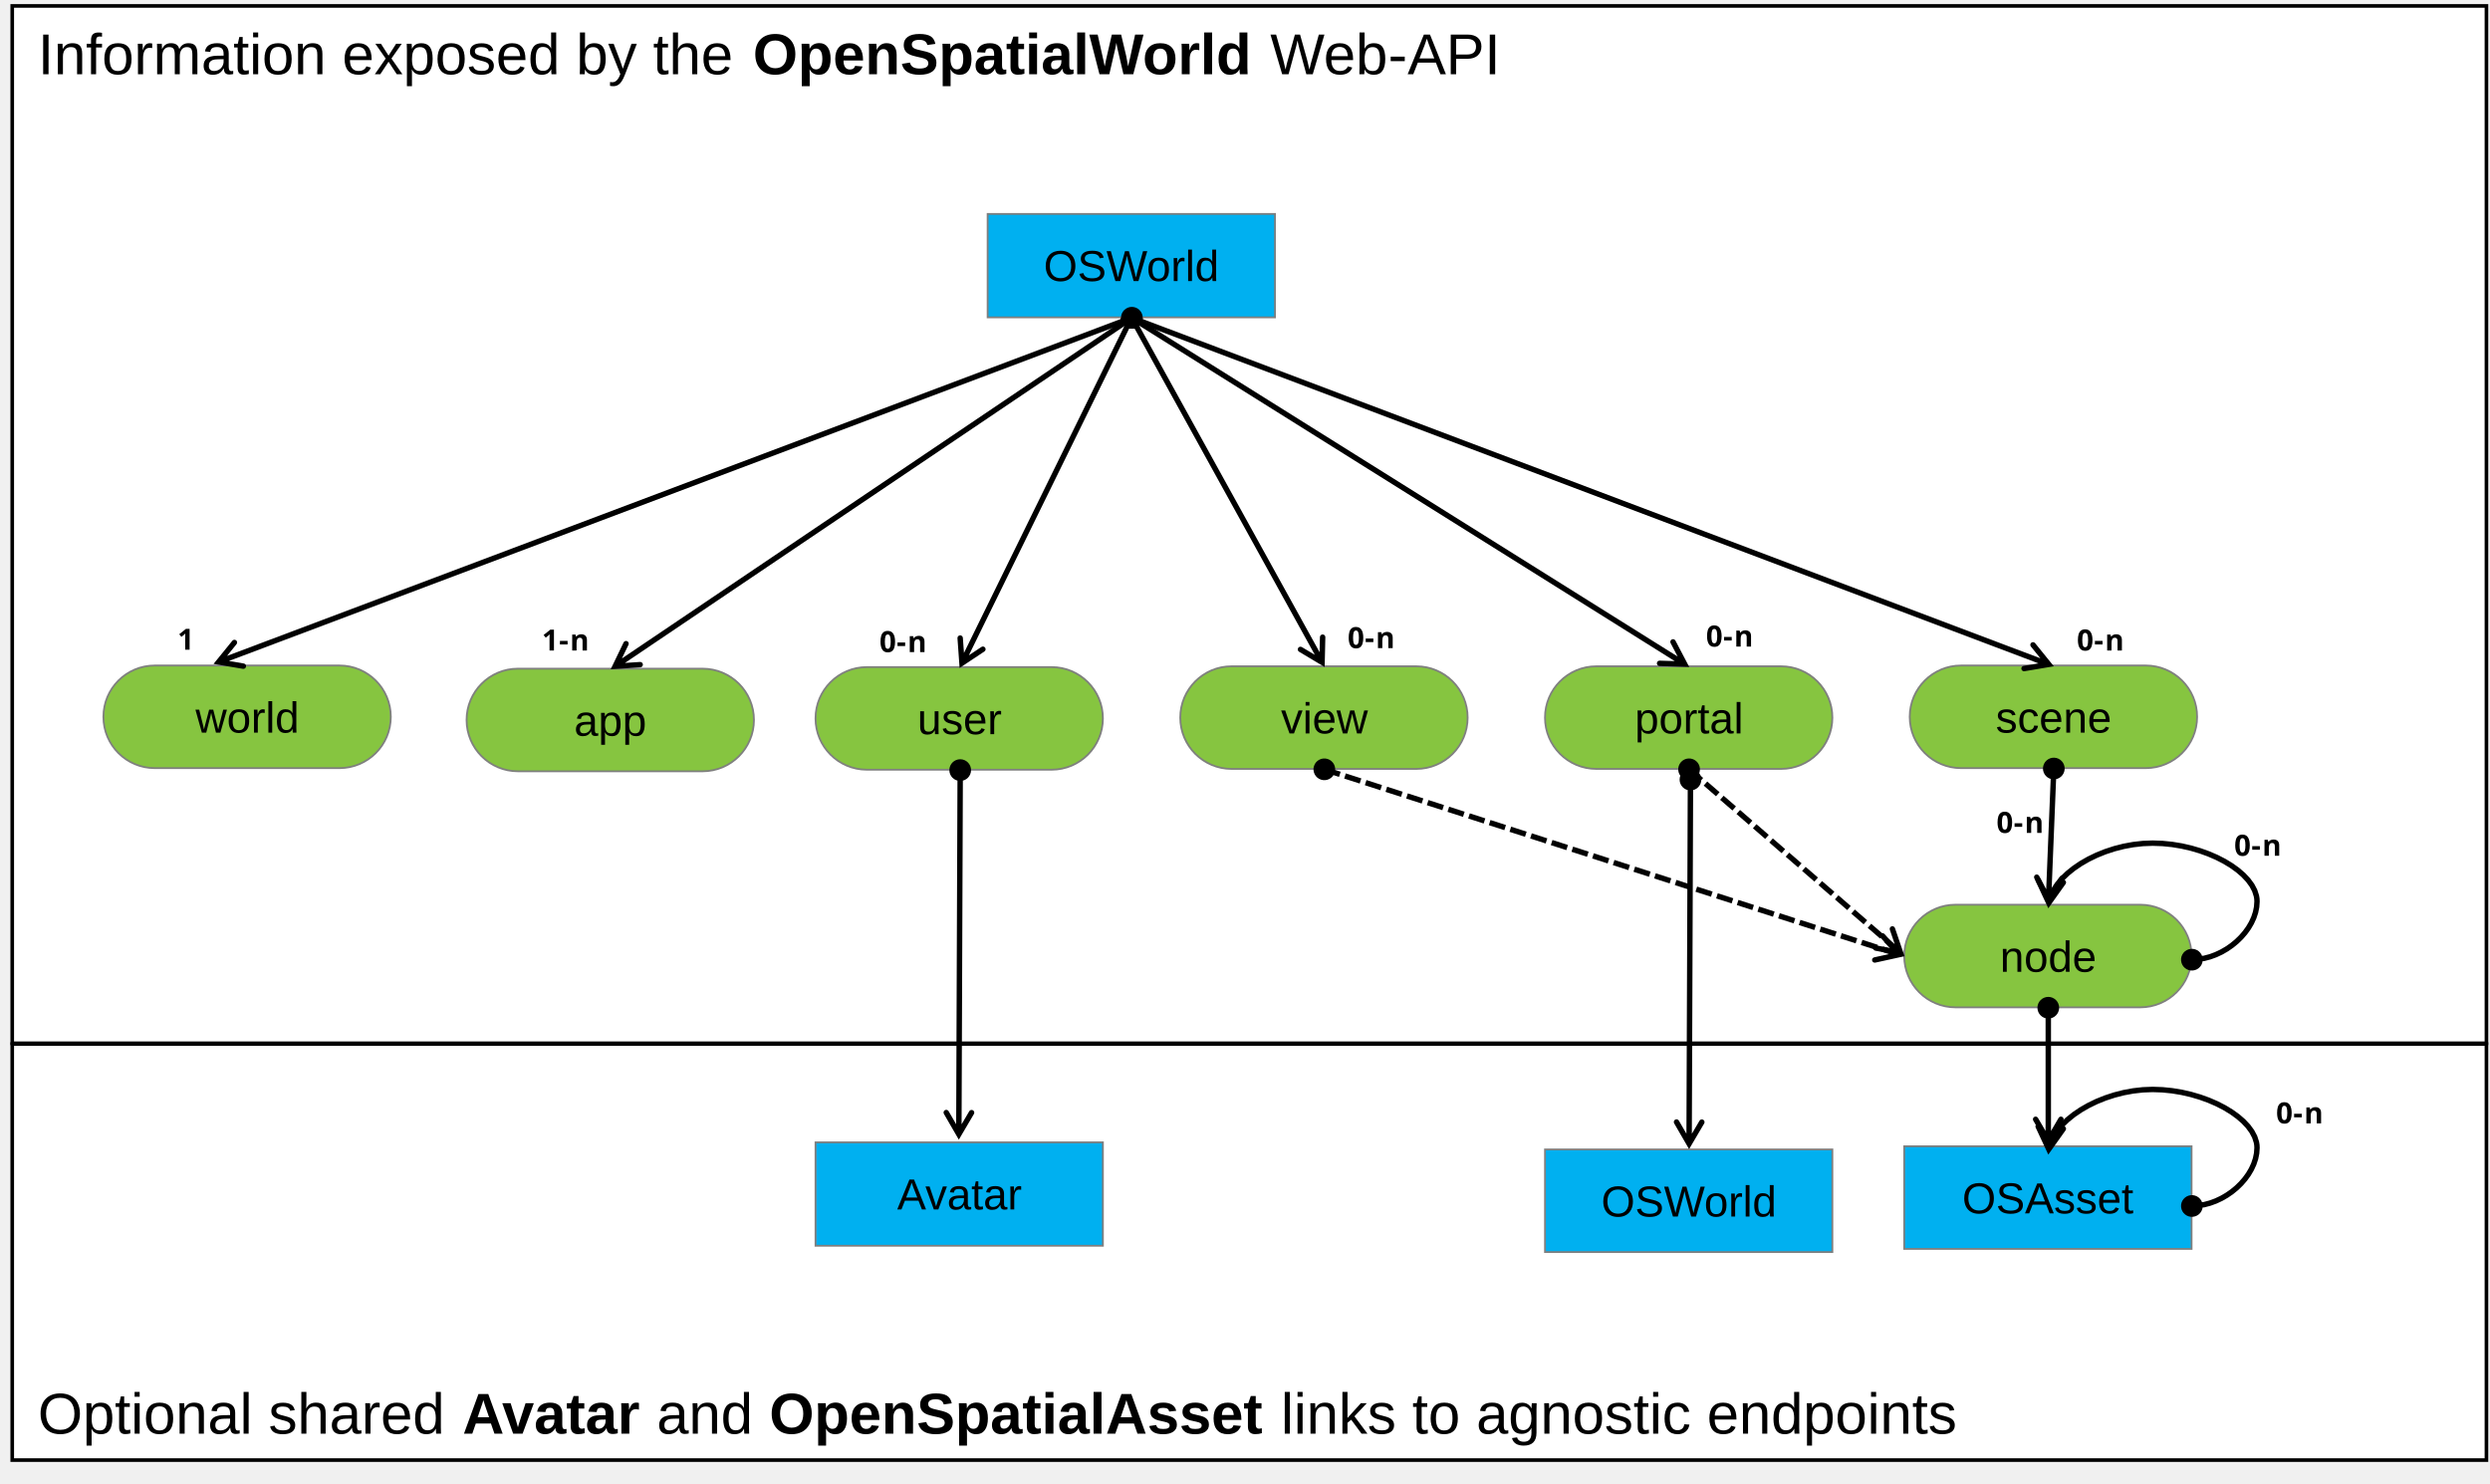
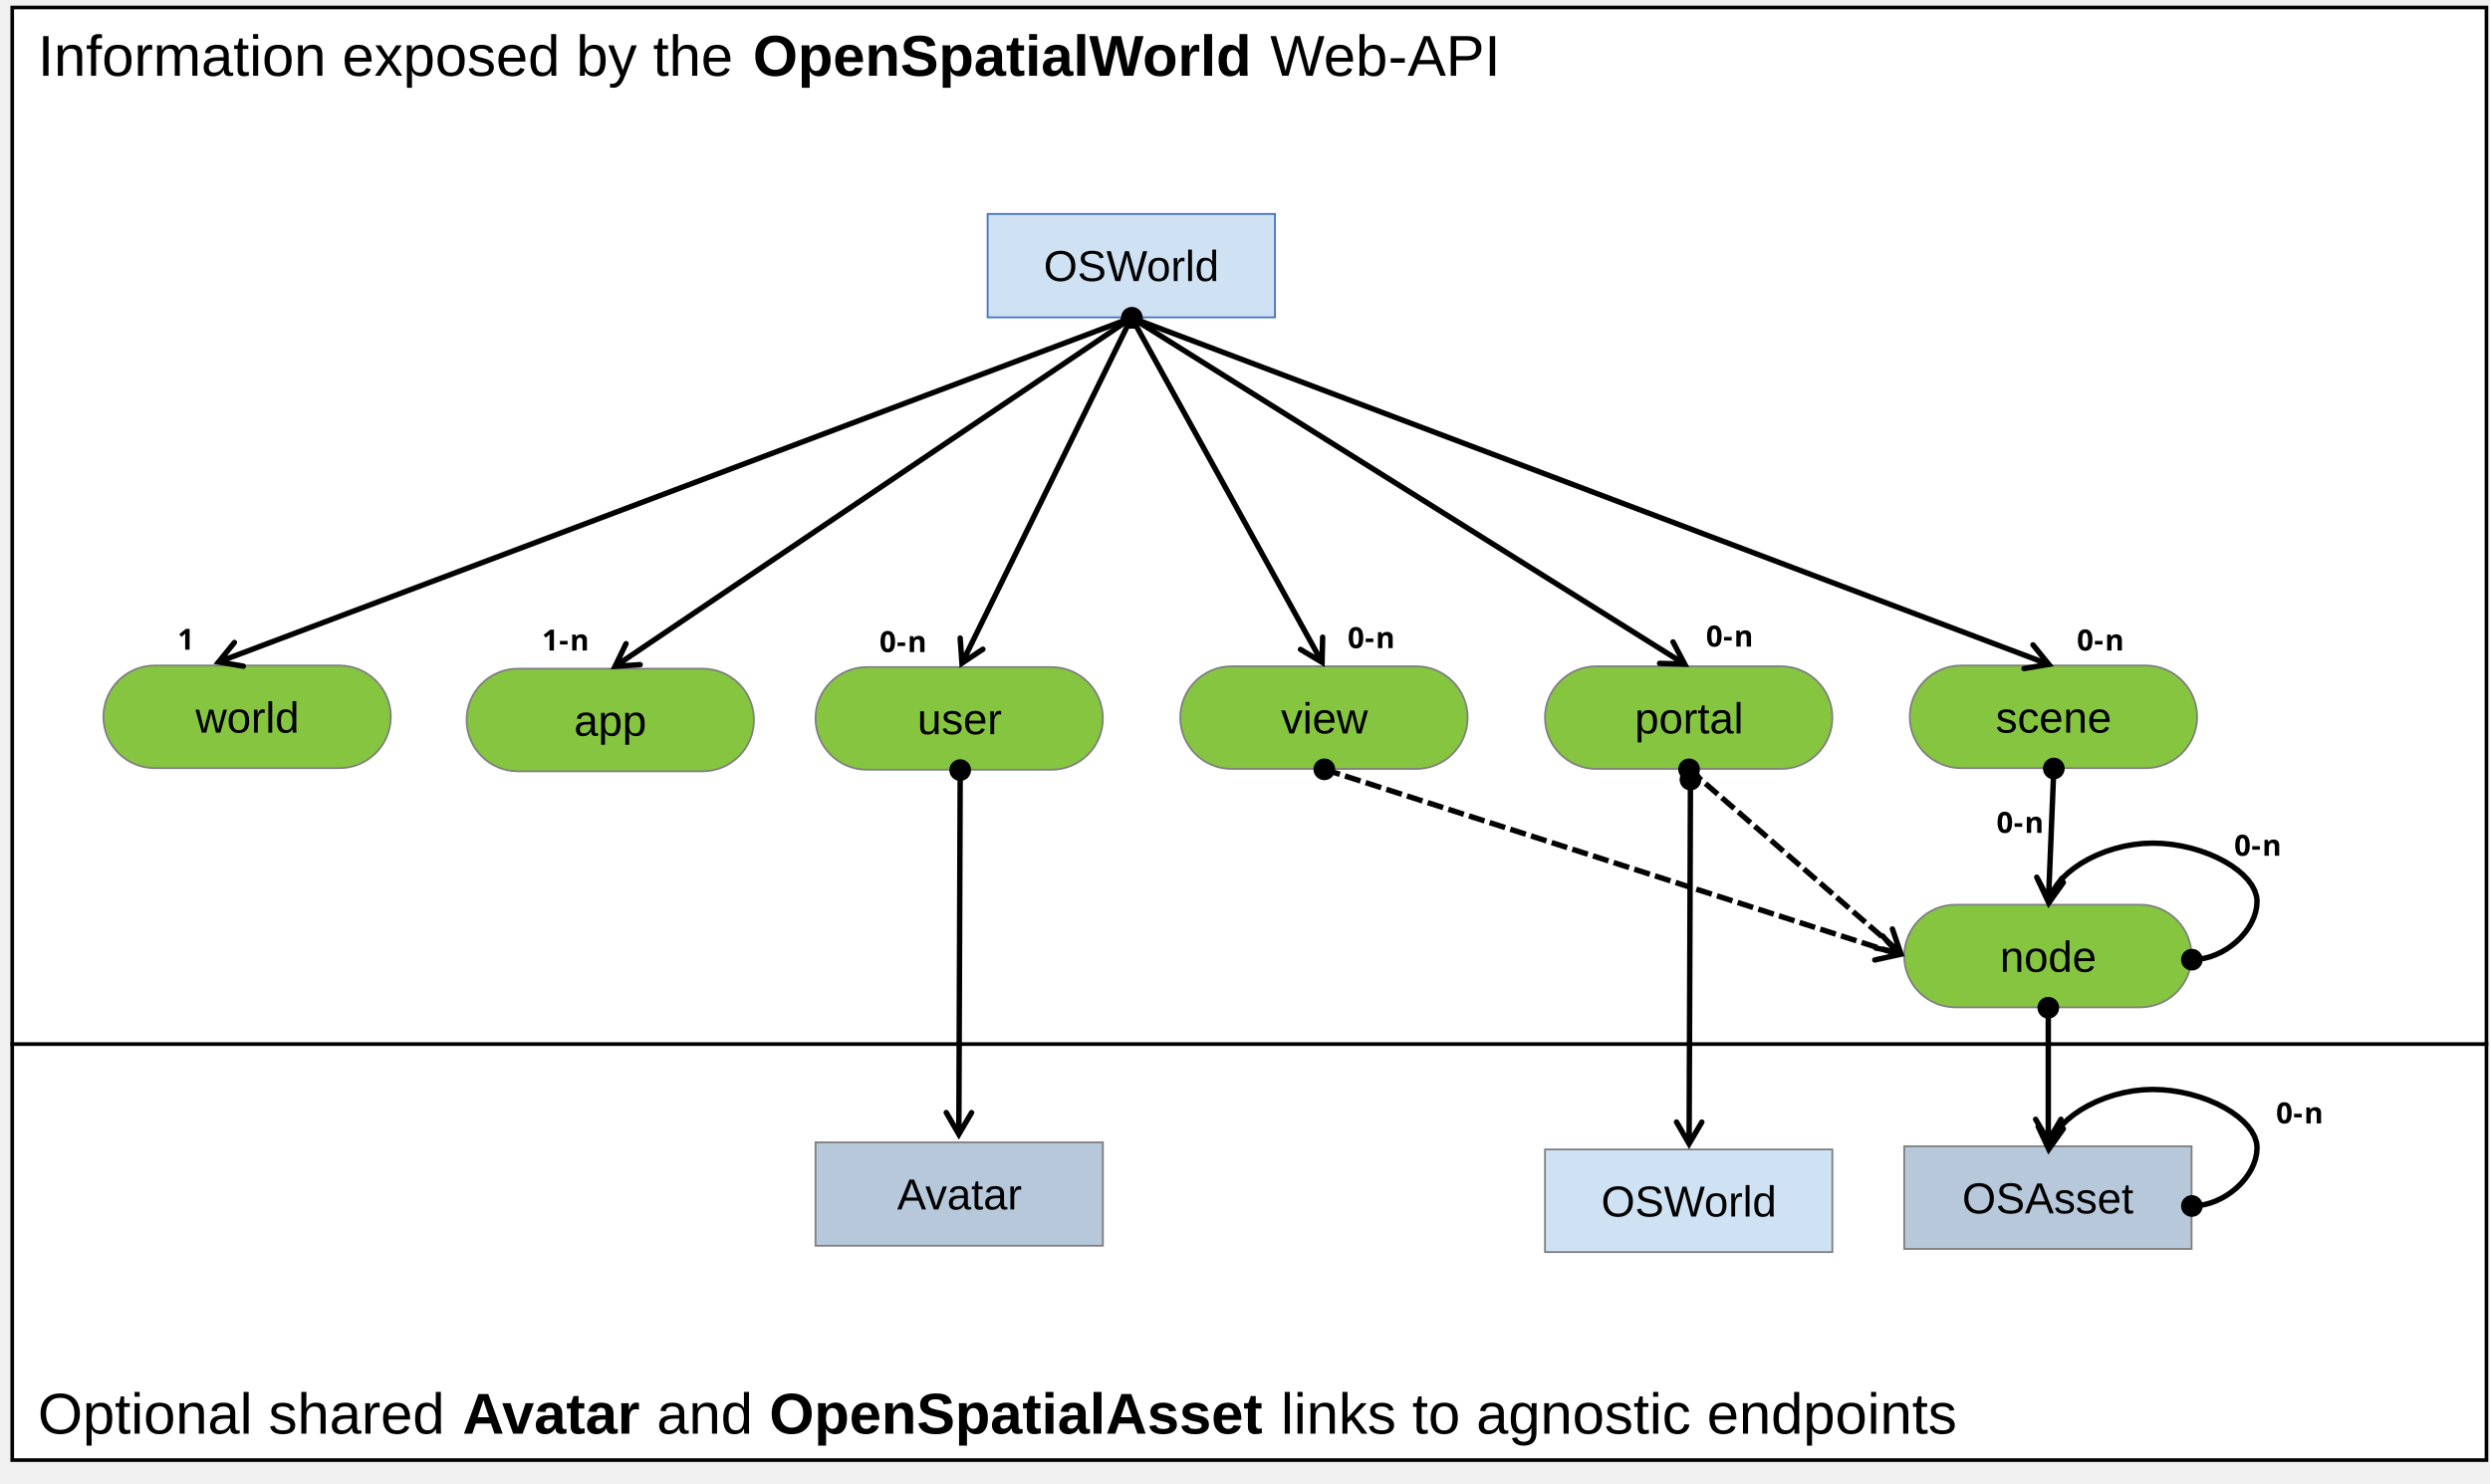
<svg xmlns="http://www.w3.org/2000/svg" width="3154" height="1879" xml:space="preserve" overflow="hidden">
  <g transform="translate(-485 -334)">
    <g>
      <rect x="500.5" y="1656.5" width="3134" height="527" stroke="#000000" stroke-width="4.583" stroke-linecap="butt" stroke-linejoin="miter" stroke-miterlimit="8" stroke-opacity="1" fill="#FFFFFF" fill-opacity="1" />
      <text fill="#000000" fill-opacity="1" font-family="Arial,Arial_MSFontService,sans-serif" font-style="normal" font-variant="normal" font-weight="400" font-stretch="normal" font-size="73" text-anchor="start" direction="ltr" writing-mode="lr-tb" unicode-bidi="normal" text-decoration="none" transform="matrix(1 0 0 1 532.941 2150)">Optional shared </text>
      <text fill="#000000" fill-opacity="1" font-family="Arial,Arial_MSFontService,sans-serif" font-style="normal" font-variant="normal" font-weight="700" font-stretch="normal" font-size="73" text-anchor="start" direction="ltr" writing-mode="lr-tb" unicode-bidi="normal" text-decoration="none" transform="matrix(1 0 0 1 1070.91 2150)">Avatar</text>
      <text fill="#000000" fill-opacity="1" font-family="Arial,Arial_MSFontService,sans-serif" font-style="normal" font-variant="normal" font-weight="400" font-stretch="normal" font-size="73" text-anchor="start" direction="ltr" writing-mode="lr-tb" unicode-bidi="normal" text-decoration="none" transform="matrix(1 0 0 1 1316.83 2150)">and </text>
      <text fill="#000000" fill-opacity="1" font-family="Arial,Arial_MSFontService,sans-serif" font-style="normal" font-variant="normal" font-weight="700" font-stretch="normal" font-size="73" text-anchor="start" direction="ltr" writing-mode="lr-tb" unicode-bidi="normal" text-decoration="none" transform="matrix(1 0 0 1 1459.48 2150)">OpenSpatialAsset</text>
      <text fill="#000000" fill-opacity="1" font-family="Arial,Arial_MSFontService,sans-serif" font-style="normal" font-variant="normal" font-weight="400" font-stretch="normal" font-size="73" text-anchor="start" direction="ltr" writing-mode="lr-tb" unicode-bidi="normal" text-decoration="none" transform="matrix(1 0 0 1 2107.45 2150)">links to agnostic endpoints </text>
-       <rect x="500.5" y="341.5" width="3134" height="1314" stroke="#000000" stroke-width="4.583" stroke-linecap="butt" stroke-linejoin="miter" stroke-miterlimit="8" stroke-opacity="1" fill="#FFFFFF" fill-opacity="1" />
-       <text fill="#000000" fill-opacity="1" font-family="Arial,Arial_MSFontService,sans-serif" font-style="normal" font-variant="normal" font-weight="400" font-stretch="normal" font-size="73" text-anchor="start" direction="ltr" writing-mode="lr-tb" unicode-bidi="normal" text-decoration="none" transform="matrix(1 0 0 1 532.941 428)">Information exposed by the </text>
-       <text fill="#000000" fill-opacity="1" font-family="Arial,Arial_MSFontService,sans-serif" font-style="normal" font-variant="normal" font-weight="700" font-stretch="normal" font-size="73" text-anchor="start" direction="ltr" writing-mode="lr-tb" unicode-bidi="normal" text-decoration="none" transform="matrix(1 0 0 1 1438.72 428)">OpenSpatialWorld</text>
-       <text fill="#000000" fill-opacity="1" font-family="Arial,Arial_MSFontService,sans-serif" font-style="normal" font-variant="normal" font-weight="400" font-stretch="normal" font-size="73" text-anchor="start" direction="ltr" writing-mode="lr-tb" unicode-bidi="normal" text-decoration="none" transform="matrix(1 0 0 1 2093.96 428)">Web</text>
-       <text fill="#000000" fill-opacity="1" font-family="Arial,Arial_MSFontService,sans-serif" font-style="normal" font-variant="normal" font-weight="400" font-stretch="normal" font-size="73" text-anchor="start" direction="ltr" writing-mode="lr-tb" unicode-bidi="normal" text-decoration="none" transform="matrix(1 0 0 1 2243.3 428)">-</text>
-       <text fill="#000000" fill-opacity="1" font-family="Arial,Arial_MSFontService,sans-serif" font-style="normal" font-variant="normal" font-weight="400" font-stretch="normal" font-size="73" text-anchor="start" direction="ltr" writing-mode="lr-tb" unicode-bidi="normal" text-decoration="none" transform="matrix(1 0 0 1 2267.94 428)">API</text>
+       <rect x="500.5" y="343.5" width="3134" height="1313" stroke="#000000" stroke-width="4.583" stroke-linecap="butt" stroke-linejoin="miter" stroke-miterlimit="8" stroke-opacity="1" fill="#FFFFFF" fill-opacity="1" />
+       <text fill="#000000" fill-opacity="1" font-family="Arial,Arial_MSFontService,sans-serif" font-style="normal" font-variant="normal" font-weight="400" font-stretch="normal" font-size="73" text-anchor="start" direction="ltr" writing-mode="lr-tb" unicode-bidi="normal" text-decoration="none" transform="matrix(1 0 0 1 532.941 430)">Information exposed by the </text>
+       <text fill="#000000" fill-opacity="1" font-family="Arial,Arial_MSFontService,sans-serif" font-style="normal" font-variant="normal" font-weight="700" font-stretch="normal" font-size="73" text-anchor="start" direction="ltr" writing-mode="lr-tb" unicode-bidi="normal" text-decoration="none" transform="matrix(1 0 0 1 1438.72 430)">OpenSpatialWorld</text>
+       <text fill="#000000" fill-opacity="1" font-family="Arial,Arial_MSFontService,sans-serif" font-style="normal" font-variant="normal" font-weight="400" font-stretch="normal" font-size="73" text-anchor="start" direction="ltr" writing-mode="lr-tb" unicode-bidi="normal" text-decoration="none" transform="matrix(1 0 0 1 2093.96 430)">Web</text>
+       <text fill="#000000" fill-opacity="1" font-family="Arial,Arial_MSFontService,sans-serif" font-style="normal" font-variant="normal" font-weight="400" font-stretch="normal" font-size="73" text-anchor="start" direction="ltr" writing-mode="lr-tb" unicode-bidi="normal" text-decoration="none" transform="matrix(1 0 0 1 2243.3 430)">-</text>
+       <text fill="#000000" fill-opacity="1" font-family="Arial,Arial_MSFontService,sans-serif" font-style="normal" font-variant="normal" font-weight="400" font-stretch="normal" font-size="73" text-anchor="start" direction="ltr" writing-mode="lr-tb" unicode-bidi="normal" text-decoration="none" transform="matrix(1 0 0 1 2267.94 430)">API</text>
      <path d="M2904 1242C2904 1206.1 2933.1 1177 2969 1177L3203 1177C3238.9 1177 3268 1206.1 3268 1242 3268 1277.9 3238.9 1307 3203 1307L2969 1307C2933.1 1307 2904 1277.9 2904 1242Z" stroke="#7F7F7F" stroke-width="2.292" stroke-linecap="butt" stroke-linejoin="miter" stroke-miterlimit="8" stroke-opacity="1" fill="#86C540" fill-rule="evenodd" fill-opacity="1" />
      <text fill="#000000" fill-opacity="1" font-family="Arial,Arial_MSFontService,sans-serif" font-style="normal" font-variant="normal" font-weight="400" font-stretch="normal" font-size="55" text-anchor="start" direction="ltr" writing-mode="lr-tb" unicode-bidi="normal" text-decoration="none" transform="matrix(1 0 0 1 3012.93 1262)">scene</text>
      <path d="M2897 1545C2897 1509.1 2926.1 1480 2962 1480L3196 1480C3231.9 1480 3261 1509.1 3261 1545 3261 1580.9 3231.9 1610 3196 1610L2962 1610C2926.1 1610 2897 1580.9 2897 1545Z" stroke="#7F7F7F" stroke-width="2.292" stroke-linecap="butt" stroke-linejoin="miter" stroke-miterlimit="8" stroke-opacity="1" fill="#86C540" fill-rule="evenodd" fill-opacity="1" />
      <text fill="#000000" fill-opacity="1" font-family="Arial,Arial_MSFontService,sans-serif" font-style="normal" font-variant="normal" font-weight="400" font-stretch="normal" font-size="55" text-anchor="start" direction="ltr" writing-mode="lr-tb" unicode-bidi="normal" text-decoration="none" transform="matrix(1 0 0 1 3018.25 1565)">node</text>
-       <rect x="2897" y="1786" width="364" height="130" stroke="#7F7F7F" stroke-width="2.292" stroke-linecap="butt" stroke-linejoin="miter" stroke-miterlimit="8" stroke-opacity="1" fill="#00B0F0" fill-opacity="1" />
+       <rect x="2897" y="1786" width="364" height="130" stroke="#7F7F7F" stroke-width="2.292" stroke-linecap="butt" stroke-linejoin="miter" stroke-miterlimit="8" stroke-opacity="1" fill="#B7C8DB" fill-opacity="1" />
      <text fill="#000000" fill-opacity="1" font-family="Arial,Arial_MSFontService,sans-serif" font-style="normal" font-variant="normal" font-weight="400" font-stretch="normal" font-size="55" text-anchor="start" direction="ltr" writing-mode="lr-tb" unicode-bidi="normal" text-decoration="none" transform="matrix(1 0 0 1 2970.42 1871)">OSAsset</text>
      <path d="M3082.94 1610.5 3082.94 1779.29 3076.06 1779.29 3076.06 1610.5ZM3065.75 1610.5C3065.75 1602.91 3071.91 1596.75 3079.5 1596.75 3087.09 1596.75 3093.25 1602.91 3093.25 1610.5 3093.25 1618.09 3087.09 1624.25 3079.5 1624.25 3071.91 1624.25 3065.75 1618.09 3065.75 1610.5ZM3098.51 1753.52 3079.5 1786.11 3060.49 1753.52C3059.53 1751.88 3060.09 1749.77 3061.73 1748.82 3063.37 1747.86 3065.47 1748.41 3066.43 1750.05L3082.47 1777.55 3076.53 1777.55 3092.57 1750.05C3093.53 1748.41 3095.63 1747.86 3097.27 1748.82 3098.91 1749.77 3099.47 1751.88 3098.51 1753.52Z" fill="#000000" fill-rule="nonzero" fill-opacity="1" />
      <path d="M3.435-0.139 10.155 165.605 3.286 165.883-3.435 0.139ZM-13.739 0.557C-14.046-7.031-8.145-13.431-0.557-13.739 7.031-14.046 13.431-8.145 13.739-0.557 14.046 7.031 8.145 13.431 0.557 13.739-7.031 14.046-13.431 8.145-13.739 0.557ZM24.672 139.227 6.997 172.561-13.319 140.768C-14.341 139.168-13.873 137.042-12.273 136.02-10.673 134.998-8.548 135.466-7.525 137.066L9.617 163.893 3.684 164.134 18.598 136.006C19.487 134.329 21.568 133.69 23.245 134.58 24.922 135.469 25.561 137.55 24.672 139.227Z" fill="#000000" fill-rule="nonzero" fill-opacity="1" transform="matrix(-1 0 0 1 3086.5 1307.5)" />
      <path d="M3261.02 1858.21 3276.41 1856.55 3275.9 1856.65 3283.44 1854.66 3283.14 1854.75 3290.5 1852.06 3290.22 1852.17 3297.34 1848.83 3297.08 1848.97 3303.9 1845.03 3303.66 1845.18 3310.12 1840.7 3309.89 1840.87 3315.92 1835.91 3315.71 1836.1 3321.26 1830.7 3321.06 1830.91 3326.06 1825.14 3325.87 1825.38 3330.28 1819.28 3330.1 1819.55 3333.83 1813.18 3333.67 1813.49 3336.68 1806.9 3336.55 1807.25 3338.77 1800.51 3338.67 1800.9 3340.05 1794.05 3339.99 1794.49 3340.46 1787.58 3340.46 1788 3340.27 1784.55 3340.31 1784.91 3339.74 1781.46 3339.86 1781.96 3337.65 1775.1 3337.88 1775.65 3334.31 1768.9 3334.58 1769.33 3329.76 1762.74 3330.02 1763.06 3324.04 1756.69 3324.29 1756.94 3317.24 1750.84 3317.48 1751.03 3309.46 1745.25 3309.69 1745.4 3300.79 1740.01 3301.01 1740.12 3291.34 1735.16 3291.55 1735.26 3281.2 1730.78 3281.4 1730.86 3270.48 1726.92 3270.68 1726.99 3259.27 1723.64 3259.47 1723.69 3247.67 1721 3247.88 1721.04 3235.79 1719.05 3236.01 1719.08 3223.73 1717.84 3223.95 1717.86 3211.58 1717.44 3211.83 1717.43 3199.45 1717.91 3199.7 1717.89 3187.42 1719.27 3187.66 1719.23 3175.57 1721.46 3175.8 1721.41 3164 1724.42 3164.22 1724.36 3152.82 1728.09 3153.03 1728.01 3142.11 1732.42 3142.32 1732.32 3131.97 1737.33 3132.19 1737.21 3122.52 1742.76 3122.74 1742.63 3113.85 1748.66 3114.07 1748.49 3106.05 1754.95 3106.29 1754.74 3099.24 1761.56 3099.48 1761.3 3093.49 1768.42 3093.74 1768.09 3088.91 1775.45 3089.14 1775.04 3085.58 1782.58 3085.77 1782.06 3083.56 1789.73 3083.66 1789.28 3083.52 1790.22 3076.72 1789.22 3076.89 1788.05 3079.24 1779.89 3083.03 1771.88 3088.1 1764.15 3094.33 1756.74 3101.62 1749.69 3109.87 1743.05 3118.99 1736.86 3128.87 1731.19 3139.43 1726.08 3150.57 1721.59 3162.19 1717.79 3174.21 1714.72 3186.53 1712.45 3199.06 1711.04 3211.69 1710.56 3224.3 1710.99 3236.8 1712.25 3249.1 1714.27 3261.1 1717.02 3272.71 1720.42 3283.84 1724.43 3294.38 1728.99 3304.26 1734.07 3313.37 1739.6 3321.62 1745.54 3328.93 1751.86 3335.18 1758.51 3340.28 1765.47 3344.1 1772.71 3346.48 1780.09 3347.12 1783.98 3347.33 1787.84 3346.83 1795.18 3345.37 1802.46 3343.02 1809.59 3339.85 1816.51 3335.95 1823.17 3331.36 1829.52 3326.16 1835.53 3320.4 1841.13 3314.15 1846.27 3307.46 1850.91 3300.4 1854.99 3293.01 1858.46 3285.35 1861.26 3277.4 1863.36 3261.76 1865.05ZM3262.77 1875.31C3255.22 1876.07 3248.47 1870.57 3247.71 1863.01 3246.95 1855.46 3252.45 1848.71 3260.01 1847.95 3267.56 1847.18 3274.31 1852.69 3275.07 1860.25 3275.83 1867.8 3270.33 1874.55 3262.77 1875.31ZM3101.4 1765.79 3079.5 1796.52 3063.53 1762.33C3062.73 1760.61 3063.47 1758.56 3065.19 1757.76 3066.91 1756.96 3068.96 1757.7 3069.76 1759.42L3083.23 1788.27 3077.32 1787.73 3095.8 1761.8C3096.9 1760.25 3099.05 1759.89 3100.59 1761 3102.14 1762.1 3102.5 1764.25 3101.4 1765.79Z" fill="#000000" fill-rule="nonzero" fill-opacity="1" />
      <path d="M616 1242C616 1206.1 645.101 1177 681 1177L915 1177C950.899 1177 980 1206.1 980 1242 980 1277.9 950.899 1307 915 1307L681 1307C645.101 1307 616 1277.9 616 1242Z" stroke="#7F7F7F" stroke-width="2.292" stroke-linecap="butt" stroke-linejoin="miter" stroke-miterlimit="8" stroke-opacity="1" fill="#86C540" fill-rule="evenodd" fill-opacity="1" />
      <text fill="#000000" fill-opacity="1" font-family="Arial,Arial_MSFontService,sans-serif" font-style="normal" font-variant="normal" font-weight="400" font-stretch="normal" font-size="55" text-anchor="start" direction="ltr" writing-mode="lr-tb" unicode-bidi="normal" text-decoration="none" transform="matrix(1 0 0 1 732.621 1262)">world</text>
      <path d="M1919.72 733.285 3081.41 1172.36 3078.98 1178.79 1917.28 739.716ZM1913.64 749.362C1906.54 746.677 1902.95 738.742 1905.64 731.639 1908.32 724.535 1916.26 720.953 1923.36 723.638 1930.46 726.323 1934.05 734.258 1931.36 741.361 1928.68 748.465 1920.74 752.047 1913.64 749.362ZM3062.8 1148.67 3086.56 1177.98 3049.36 1184.24C3047.49 1184.55 3045.71 1183.29 3045.4 1181.42 3045.08 1179.55 3046.35 1177.77 3048.22 1177.46L3079.61 1172.18 3077.51 1177.73 3057.46 1153C3056.27 1151.53 3056.49 1149.36 3057.97 1148.17 3059.44 1146.97 3061.6 1147.2 3062.8 1148.67Z" fill="#000000" fill-rule="nonzero" fill-opacity="1" />
      <path d="M1518 1244C1518 1208.1 1547.1 1179 1583 1179L1817 1179C1852.9 1179 1882 1208.1 1882 1244 1882 1279.9 1852.9 1309 1817 1309L1583 1309C1547.1 1309 1518 1279.9 1518 1244Z" stroke="#7F7F7F" stroke-width="2.292" stroke-linecap="butt" stroke-linejoin="miter" stroke-miterlimit="8" stroke-opacity="1" fill="#86C540" fill-rule="evenodd" fill-opacity="1" />
      <text fill="#000000" fill-opacity="1" font-family="Arial,Arial_MSFontService,sans-serif" font-style="normal" font-variant="normal" font-weight="400" font-stretch="normal" font-size="55" text-anchor="start" direction="ltr" writing-mode="lr-tb" unicode-bidi="normal" text-decoration="none" transform="matrix(1 0 0 1 1646.99 1264)">user</text>
      <path d="M1980 1243C1980 1207.1 2009.1 1178 2045 1178L2279 1178C2314.9 1178 2344 1207.1 2344 1243 2344 1278.9 2314.9 1308 2279 1308L2045 1308C2009.1 1308 1980 1278.9 1980 1243Z" stroke="#7F7F7F" stroke-width="2.292" stroke-linecap="butt" stroke-linejoin="miter" stroke-miterlimit="8" stroke-opacity="1" fill="#86C540" fill-rule="evenodd" fill-opacity="1" />
      <text fill="#000000" fill-opacity="1" font-family="Arial,Arial_MSFontService,sans-serif" font-style="normal" font-variant="normal" font-weight="400" font-stretch="normal" font-size="55" text-anchor="start" direction="ltr" writing-mode="lr-tb" unicode-bidi="normal" text-decoration="none" transform="matrix(1 0 0 1 2107.61 1263)">view</text>
      <path d="M2442 1243C2442 1207.1 2471.1 1178 2507 1178L2741 1178C2776.9 1178 2806 1207.1 2806 1243 2806 1278.9 2776.9 1308 2741 1308L2507 1308C2471.1 1308 2442 1278.9 2442 1243Z" stroke="#7F7F7F" stroke-width="2.292" stroke-linecap="butt" stroke-linejoin="miter" stroke-miterlimit="8" stroke-opacity="1" fill="#86C540" fill-rule="evenodd" fill-opacity="1" />
      <text fill="#000000" fill-opacity="1" font-family="Arial,Arial_MSFontService,sans-serif" font-style="normal" font-variant="normal" font-weight="400" font-stretch="normal" font-size="55" text-anchor="start" direction="ltr" writing-mode="lr-tb" unicode-bidi="normal" text-decoration="none" transform="matrix(1 0 0 1 2555.69 1263)">portal</text>
-       <rect x="1518" y="1781" width="364" height="131" stroke="#7F7F7F" stroke-width="2.292" stroke-linecap="butt" stroke-linejoin="miter" stroke-miterlimit="8" stroke-opacity="1" fill="#00B0F0" fill-opacity="1" />
+       <rect x="1518" y="1781" width="364" height="131" stroke="#7F7F7F" stroke-width="2.292" stroke-linecap="butt" stroke-linejoin="miter" stroke-miterlimit="8" stroke-opacity="1" fill="#B7C8DB" fill-opacity="1" />
      <text fill="#000000" fill-opacity="1" font-family="Arial,Arial_MSFontService,sans-serif" font-style="normal" font-variant="normal" font-weight="400" font-stretch="normal" font-size="55" text-anchor="start" direction="ltr" writing-mode="lr-tb" unicode-bidi="normal" text-decoration="none" transform="matrix(1 0 0 1 1621.42 1866)">Avatar</text>
      <path d="M3.437-0.013 5.169 461.293-1.705 461.319-3.437 0.013ZM-13.75 0.052C-13.778-7.542-7.645-13.721-0.052-13.75 7.542-13.778 13.721-7.645 13.75-0.052 13.778 7.542 7.645 13.721 0.052 13.75-7.542 13.778-13.721 7.645-13.75 0.052ZM20.646 435.467 1.758 468.128-17.375 435.61C-18.338 433.974-17.792 431.867-16.156 430.904-14.52 429.941-12.413 430.487-11.45 432.123L4.695 459.563-1.244 459.585 14.695 432.025 14.695 432.025C15.645 430.382 17.748 429.82 19.391 430.77 21.035 431.721 21.596 433.824 20.646 435.467Z" fill="#000000" fill-rule="nonzero" fill-opacity="1" transform="matrix(-1 0 0 1 1701.26 1309.5)" />
      <path d="M3.086-1.514 217.742 435.971 211.57 438.999-3.086 1.514ZM-12.344 6.057C-15.689-0.761-12.874-8.999-6.057-12.344 0.761-15.689 8.999-12.874 12.344-6.057 15.689 0.761 12.874 8.999 6.057 12.344-0.761 15.689-8.999 12.874-12.344 6.057ZM220.374 405.98 217.662 443.612 186.239 422.728C184.658 421.677 184.228 419.544 185.279 417.963 186.33 416.382 188.464 415.952 190.045 417.002L216.56 434.624 211.229 437.24 213.516 405.486C213.653 403.592 215.299 402.168 217.192 402.304 219.086 402.441 220.51 404.086 220.374 405.98Z" fill="#000000" fill-rule="nonzero" fill-opacity="1" transform="matrix(-1 0 0 1 1918.16 736.5)" />
      <path d="M1921.51 734.838 2162.61 1171.26 2156.59 1174.58 1915.49 738.162ZM1906.46 743.149C1902.79 736.502 1905.2 728.137 1911.85 724.465 1918.5 720.793 1926.86 723.204 1930.54 729.851 1934.21 736.498 1931.8 744.864 1925.15 748.536 1918.5 752.208 1910.14 749.796 1906.46 743.149ZM2163.78 1141.18 2162.9 1178.9 2130.5 1159.56 2130.5 1159.56C2128.87 1158.59 2128.34 1156.48 2129.31 1154.85 2130.28 1153.22 2132.39 1152.69 2134.02 1153.66L2134.02 1153.66 2161.36 1169.97 2156.16 1172.84 2156.91 1141.02C2156.95 1139.12 2158.53 1137.62 2160.42 1137.66 2162.32 1137.7 2163.82 1139.28 2163.78 1141.18Z" fill="#000000" fill-rule="nonzero" fill-opacity="1" />
      <path d="M1920.32 733.587 2620.77 1172.35 2617.12 1178.18 1916.68 739.413ZM1911.2 748.153C1904.77 744.122 1902.82 735.636 1906.85 729.201 1910.88 722.765 1919.36 720.816 1925.8 724.848 1932.23 728.879 1934.18 737.364 1930.15 743.799 1926.12 750.235 1917.64 752.184 1911.2 748.153ZM2607.21 1145.48 2624.73 1178.89 2587.02 1177.7C2585.13 1177.64 2583.64 1176.05 2583.7 1174.16 2583.76 1172.26 2585.34 1170.77 2587.24 1170.83L2619.06 1171.83 2615.91 1176.87 2601.12 1148.67C2600.24 1146.99 2600.89 1144.91 2602.57 1144.03 2604.25 1143.15 2606.33 1143.8 2607.21 1145.48Z" fill="#000000" fill-rule="nonzero" fill-opacity="1" />
      <path d="M1076 1246C1076 1210.1 1105.1 1181 1141 1181L1375 1181C1410.9 1181 1440 1210.1 1440 1246 1440 1281.9 1410.9 1311 1375 1311L1141 1311C1105.1 1311 1076 1281.9 1076 1246Z" stroke="#7F7F7F" stroke-width="2.292" stroke-linecap="butt" stroke-linejoin="miter" stroke-miterlimit="8" stroke-opacity="1" fill="#86C540" fill-rule="evenodd" fill-opacity="1" />
      <text fill="#000000" fill-opacity="1" font-family="Arial,Arial_MSFontService,sans-serif" font-style="normal" font-variant="normal" font-weight="400" font-stretch="normal" font-size="55" text-anchor="start" direction="ltr" writing-mode="lr-tb" unicode-bidi="normal" text-decoration="none" transform="matrix(1 0 0 1 1212.18 1266)">app</text>
      <path d="M1.213-3.217 1157.85 432.812 1155.43 439.245-1.213 3.217ZM-4.85 12.866C-11.956 10.187-15.545 2.256-12.866-4.85-10.187-11.956-2.256-15.545 4.85-12.866 11.956-10.187 15.545-2.256 12.866 4.85 10.187 11.956 2.256 15.545-4.85 12.866ZM1139.22 409.145 1163.01 438.43 1125.81 444.723C1123.94 445.04 1122.16 443.779 1121.85 441.907 1121.53 440.035 1122.79 438.261 1124.66 437.944L1156.05 432.634 1153.96 438.191 1133.89 413.48C1132.69 412.006 1132.91 409.841 1134.39 408.644 1135.86 407.447 1138.03 407.672 1139.22 409.145Z" fill="#000000" fill-rule="nonzero" fill-opacity="1" transform="matrix(-1 0 0 1 1918.5 736.5)" />
      <path d="M2626.75 1305.9 2642.33 1319.42 2637.83 1324.61 2622.25 1311.1ZM2647.53 1323.92 2663.11 1337.44 2658.6 1342.63 2643.02 1329.12ZM2668.3 1341.94 2683.88 1355.46 2679.37 1360.65 2663.79 1347.14ZM2689.07 1359.96 2704.65 1373.48 2700.15 1378.67 2684.57 1365.16ZM2709.85 1377.98 2725.43 1391.5 2720.92 1396.69 2705.34 1383.18ZM2730.62 1396 2746.2 1409.52 2741.69 1414.71 2726.11 1401.2ZM2751.39 1414.02 2766.97 1427.54 2762.47 1432.73 2746.89 1419.22ZM2772.17 1432.04 2787.75 1445.56 2783.24 1450.75 2767.66 1437.24ZM2792.94 1450.06 2808.52 1463.58 2804.01 1468.77 2788.43 1455.26ZM2813.71 1468.08 2829.29 1481.6 2824.79 1486.79 2809.21 1473.28ZM2834.49 1486.1 2850.07 1499.62 2845.56 1504.81 2829.98 1491.3ZM2855.26 1504.12 2870.84 1517.64 2866.34 1522.83 2850.76 1509.32ZM2876.03 1522.14 2891.61 1535.66 2887.11 1540.85 2871.53 1527.33ZM2615.49 1318.89C2609.75 1313.91 2609.14 1305.23 2614.11 1299.49 2619.09 1293.75 2627.77 1293.14 2633.51 1298.11 2639.25 1303.09 2639.86 1311.77 2634.89 1317.51 2629.91 1323.25 2621.23 1323.86 2615.49 1318.89ZM2885.29 1509.56 2897.46 1545.27 2860.38 1538.28C2858.51 1537.93 2857.29 1536.13 2857.64 1534.26 2857.99 1532.4 2859.79 1531.17 2861.65 1531.52L2892.94 1537.43 2889.05 1541.91 2878.79 1511.77C2878.17 1509.98 2879.13 1508.02 2880.93 1507.41 2882.73 1506.8 2884.68 1507.76 2885.29 1509.56Z" fill="#000000" fill-rule="nonzero" fill-opacity="1" />
      <path d="M2163.55 1305.23 2183.19 1311.55 2181.08 1318.1 2161.45 1311.77ZM2189.73 1313.66 2209.36 1319.99 2207.25 1326.53 2187.62 1320.21ZM2215.9 1322.1 2235.53 1328.42 2233.43 1334.97 2213.8 1328.64ZM2242.08 1330.53 2261.71 1336.86 2259.6 1343.4 2239.97 1337.07ZM2268.25 1338.97 2287.88 1345.29 2285.78 1351.83 2266.14 1345.51ZM2294.43 1347.4 2314.06 1353.72 2311.95 1360.27 2292.32 1353.94ZM2320.6 1355.83 2340.23 1362.16 2338.12 1368.7 2318.49 1362.38ZM2346.78 1364.27 2366.41 1370.59 2364.3 1377.14 2344.67 1370.81ZM2372.95 1372.7 2392.58 1379.03 2390.47 1385.57 2370.84 1379.25ZM2399.13 1381.14 2418.76 1387.46 2416.65 1394.01 2397.02 1387.68ZM2425.3 1389.57 2444.93 1395.9 2442.82 1402.44 2423.19 1396.11ZM2451.48 1398 2471.11 1404.33 2469 1410.87 2449.37 1404.55ZM2477.65 1406.44 2497.28 1412.76 2495.17 1419.31 2475.54 1412.98ZM2503.83 1414.87 2523.46 1421.2 2521.35 1427.74 2501.72 1421.42ZM2530 1423.31 2549.63 1429.63 2547.52 1436.18 2527.89 1429.85ZM2556.17 1431.74 2575.81 1438.07 2573.7 1444.61 2554.07 1438.28ZM2582.35 1440.18 2601.98 1446.5 2599.87 1453.04 2580.24 1446.72ZM2608.52 1448.61 2628.16 1454.94 2626.05 1461.48 2606.42 1455.15ZM2634.7 1457.04 2654.33 1463.37 2652.22 1469.91 2632.59 1463.59ZM2660.87 1465.48 2680.5 1471.8 2678.4 1478.35 2658.76 1472.02ZM2687.05 1473.91 2706.68 1480.24 2704.57 1486.78 2684.94 1480.46ZM2713.22 1482.35 2732.85 1488.67 2730.75 1495.22 2711.11 1488.89ZM2739.4 1490.78 2759.03 1497.11 2756.92 1503.65 2737.29 1497.32ZM2765.57 1499.21 2785.2 1505.54 2783.09 1512.08 2763.46 1505.76ZM2791.75 1507.65 2811.38 1513.97 2809.27 1520.52 2789.64 1514.19ZM2817.92 1516.08 2837.55 1522.41 2835.44 1528.95 2815.81 1522.63ZM2844.1 1524.52 2863.73 1530.84 2861.62 1537.39 2841.99 1531.06ZM2870.27 1532.95 2889.9 1539.28 2887.79 1545.82 2868.16 1539.5ZM2158.28 1321.59C2151.05 1319.26 2147.08 1311.51 2149.41 1304.28 2151.74 1297.06 2159.49 1293.08 2166.72 1295.41 2173.95 1297.74 2177.92 1305.49 2175.59 1312.72 2173.26 1319.95 2165.51 1323.92 2158.28 1321.59ZM2872.1 1517.18 2897.29 1545.27 2860.44 1553.37C2858.58 1553.78 2856.75 1552.6 2856.34 1550.75 2855.93 1548.89 2857.11 1547.06 2858.96 1546.65L2890.06 1539.82 2888.24 1545.47 2866.98 1521.77C2865.71 1520.36 2865.83 1518.18 2867.24 1516.91 2868.66 1515.65 2870.83 1515.77 2872.1 1517.18Z" fill="#000000" fill-rule="nonzero" fill-opacity="1" />
-       <rect x="1736" y="605" width="364" height="131" stroke="#7F7F7F" stroke-width="2.292" stroke-linecap="butt" stroke-linejoin="miter" stroke-miterlimit="8" stroke-opacity="1" fill="#00B0F0" fill-opacity="1" />
+       <rect x="1736" y="605" width="364" height="131" stroke="#4472C4" stroke-width="2.292" stroke-linecap="butt" stroke-linejoin="miter" stroke-miterlimit="8" stroke-opacity="1" fill="#CFE2F3" fill-opacity="1" />
      <text fill="#000000" fill-opacity="1" font-family="Arial,Arial_MSFontService,sans-serif" font-style="normal" font-variant="normal" font-weight="400" font-stretch="normal" font-size="55" text-anchor="start" direction="ltr" writing-mode="lr-tb" unicode-bidi="normal" text-decoration="none" transform="matrix(1 0 0 1 1806.99 690)">OSWorld</text>
      <path d="M1.922-2.85 656.486 438.646 652.642 444.346-1.922 2.85ZM-7.689 11.399C-13.984 7.153-15.646-1.393-11.399-7.689-7.153-13.984 1.393-15.646 7.689-11.399 13.984-7.153 15.646 1.393 11.399 7.689 7.153 13.984-1.393 15.646-7.689 11.399ZM643.827 411.323 660.215 445.308 622.566 442.845C620.672 442.721 619.236 441.085 619.36 439.19 619.484 437.296 621.12 435.861 623.015 435.985L654.784 438.063 651.463 442.986 637.635 414.309C636.81 412.599 637.528 410.545 639.238 409.72 640.948 408.895 643.003 409.613 643.827 411.323Z" fill="#000000" fill-rule="nonzero" fill-opacity="1" transform="matrix(-1 0 0 1 1918.7 736.5)" />
-       <rect x="2442" y="1790" width="364" height="130" stroke="#7F7F7F" stroke-width="2.292" stroke-linecap="butt" stroke-linejoin="miter" stroke-miterlimit="8" stroke-opacity="1" fill="#00B0F0" fill-opacity="1" />
+       <rect x="2442" y="1790" width="364" height="130" stroke="#7F7F7F" stroke-width="2.292" stroke-linecap="butt" stroke-linejoin="miter" stroke-miterlimit="8" stroke-opacity="1" fill="#CFE2F3" fill-opacity="1" />
      <text fill="#000000" fill-opacity="1" font-family="Arial,Arial_MSFontService,sans-serif" font-style="normal" font-variant="normal" font-weight="400" font-stretch="normal" font-size="55" text-anchor="start" direction="ltr" writing-mode="lr-tb" unicode-bidi="normal" text-decoration="none" transform="matrix(1 0 0 1 2513.21 1875)">OSWorld</text>
      <path d="M3.437-0.013 5.169 461.293-1.705 461.319-3.437 0.013ZM-13.75 0.052C-13.778-7.542-7.645-13.721-0.052-13.75 7.542-13.778 13.721-7.645 13.75-0.052 13.778 7.542 7.645 13.721 0.052 13.75-7.542 13.778-13.721 7.645-13.75 0.052ZM20.646 435.467 1.758 468.128-17.375 435.61C-18.338 433.974-17.792 431.867-16.156 430.904-14.52 429.941-12.413 430.487-11.45 432.123L4.695 459.563-1.244 459.585 14.695 432.025 14.695 432.025C15.645 430.382 17.748 429.82 19.391 430.77 21.035 431.721 21.596 433.824 20.646 435.467Z" fill="#000000" fill-rule="nonzero" fill-opacity="1" transform="matrix(-1 0 0 1 2626.26 1321.5)" />
      <text fill="#000000" fill-opacity="1" font-family="Trebuchet MS,Trebuchet MS_MSFontService,sans-serif" font-style="normal" font-variant="normal" font-weight="700" font-stretch="normal" font-size="37" text-anchor="start" direction="ltr" writing-mode="lr-tb" unicode-bidi="normal" text-decoration="none" transform="matrix(1 0 0 1 709.871 1157)">1</text>
      <text fill="#000000" fill-opacity="1" font-family="Trebuchet MS,Trebuchet MS_MSFontService,sans-serif" font-style="normal" font-variant="normal" font-weight="700" font-stretch="normal" font-size="37" text-anchor="start" direction="ltr" writing-mode="lr-tb" unicode-bidi="normal" text-decoration="none" transform="matrix(1 0 0 1 1171.38 1158)">1</text>
      <text fill="#000000" fill-opacity="1" font-family="Trebuchet MS,Trebuchet MS_MSFontService,sans-serif" font-style="normal" font-variant="normal" font-weight="700" font-stretch="normal" font-size="37" text-anchor="start" direction="ltr" writing-mode="lr-tb" unicode-bidi="normal" text-decoration="none" transform="matrix(1 0 0 1 1193.15 1158)">-</text>
      <text fill="#000000" fill-opacity="1" font-family="Trebuchet MS,Trebuchet MS_MSFontService,sans-serif" font-style="normal" font-variant="normal" font-weight="700" font-stretch="normal" font-size="37" text-anchor="start" direction="ltr" writing-mode="lr-tb" unicode-bidi="normal" text-decoration="none" transform="matrix(1 0 0 1 1206.9 1158)">n</text>
      <text fill="#000000" fill-opacity="1" font-family="Trebuchet MS,Trebuchet MS_MSFontService,sans-serif" font-style="normal" font-variant="normal" font-weight="700" font-stretch="normal" font-size="37" text-anchor="start" direction="ltr" writing-mode="lr-tb" unicode-bidi="normal" text-decoration="none" transform="matrix(1 0 0 1 1598.97 1160)">0</text>
      <text fill="#000000" fill-opacity="1" font-family="Trebuchet MS,Trebuchet MS_MSFontService,sans-serif" font-style="normal" font-variant="normal" font-weight="700" font-stretch="normal" font-size="37" text-anchor="start" direction="ltr" writing-mode="lr-tb" unicode-bidi="normal" text-decoration="none" transform="matrix(1 0 0 1 1620.74 1160)">-</text>
      <text fill="#000000" fill-opacity="1" font-family="Trebuchet MS,Trebuchet MS_MSFontService,sans-serif" font-style="normal" font-variant="normal" font-weight="700" font-stretch="normal" font-size="37" text-anchor="start" direction="ltr" writing-mode="lr-tb" unicode-bidi="normal" text-decoration="none" transform="matrix(1 0 0 1 1634.49 1160)">n</text>
      <text fill="#000000" fill-opacity="1" font-family="Trebuchet MS,Trebuchet MS_MSFontService,sans-serif" font-style="normal" font-variant="normal" font-weight="700" font-stretch="normal" font-size="37" text-anchor="start" direction="ltr" writing-mode="lr-tb" unicode-bidi="normal" text-decoration="none" transform="matrix(1 0 0 1 2192.02 1155)">0</text>
      <text fill="#000000" fill-opacity="1" font-family="Trebuchet MS,Trebuchet MS_MSFontService,sans-serif" font-style="normal" font-variant="normal" font-weight="700" font-stretch="normal" font-size="37" text-anchor="start" direction="ltr" writing-mode="lr-tb" unicode-bidi="normal" text-decoration="none" transform="matrix(1 0 0 1 2213.79 1155)">-</text>
      <text fill="#000000" fill-opacity="1" font-family="Trebuchet MS,Trebuchet MS_MSFontService,sans-serif" font-style="normal" font-variant="normal" font-weight="700" font-stretch="normal" font-size="37" text-anchor="start" direction="ltr" writing-mode="lr-tb" unicode-bidi="normal" text-decoration="none" transform="matrix(1 0 0 1 2227.54 1155)">n</text>
      <text fill="#000000" fill-opacity="1" font-family="Trebuchet MS,Trebuchet MS_MSFontService,sans-serif" font-style="normal" font-variant="normal" font-weight="700" font-stretch="normal" font-size="37" text-anchor="start" direction="ltr" writing-mode="lr-tb" unicode-bidi="normal" text-decoration="none" transform="matrix(1 0 0 1 2645.93 1153)">0</text>
      <text fill="#000000" fill-opacity="1" font-family="Trebuchet MS,Trebuchet MS_MSFontService,sans-serif" font-style="normal" font-variant="normal" font-weight="700" font-stretch="normal" font-size="37" text-anchor="start" direction="ltr" writing-mode="lr-tb" unicode-bidi="normal" text-decoration="none" transform="matrix(1 0 0 1 2667.7 1153)">-</text>
      <text fill="#000000" fill-opacity="1" font-family="Trebuchet MS,Trebuchet MS_MSFontService,sans-serif" font-style="normal" font-variant="normal" font-weight="700" font-stretch="normal" font-size="37" text-anchor="start" direction="ltr" writing-mode="lr-tb" unicode-bidi="normal" text-decoration="none" transform="matrix(1 0 0 1 2681.45 1153)">n</text>
      <text fill="#000000" fill-opacity="1" font-family="Trebuchet MS,Trebuchet MS_MSFontService,sans-serif" font-style="normal" font-variant="normal" font-weight="700" font-stretch="normal" font-size="37" text-anchor="start" direction="ltr" writing-mode="lr-tb" unicode-bidi="normal" text-decoration="none" transform="matrix(1 0 0 1 3115.68 1158)">0</text>
      <text fill="#000000" fill-opacity="1" font-family="Trebuchet MS,Trebuchet MS_MSFontService,sans-serif" font-style="normal" font-variant="normal" font-weight="700" font-stretch="normal" font-size="37" text-anchor="start" direction="ltr" writing-mode="lr-tb" unicode-bidi="normal" text-decoration="none" transform="matrix(1 0 0 1 3137.45 1158)">-</text>
      <text fill="#000000" fill-opacity="1" font-family="Trebuchet MS,Trebuchet MS_MSFontService,sans-serif" font-style="normal" font-variant="normal" font-weight="700" font-stretch="normal" font-size="37" text-anchor="start" direction="ltr" writing-mode="lr-tb" unicode-bidi="normal" text-decoration="none" transform="matrix(1 0 0 1 3151.2 1158)">n</text>
      <text fill="#000000" fill-opacity="1" font-family="Trebuchet MS,Trebuchet MS_MSFontService,sans-serif" font-style="normal" font-variant="normal" font-weight="700" font-stretch="normal" font-size="37" text-anchor="start" direction="ltr" writing-mode="lr-tb" unicode-bidi="normal" text-decoration="none" transform="matrix(1 0 0 1 3314.94 1418)">0</text>
      <text fill="#000000" fill-opacity="1" font-family="Trebuchet MS,Trebuchet MS_MSFontService,sans-serif" font-style="normal" font-variant="normal" font-weight="700" font-stretch="normal" font-size="37" text-anchor="start" direction="ltr" writing-mode="lr-tb" unicode-bidi="normal" text-decoration="none" transform="matrix(1 0 0 1 3336.71 1418)">-</text>
      <text fill="#000000" fill-opacity="1" font-family="Trebuchet MS,Trebuchet MS_MSFontService,sans-serif" font-style="normal" font-variant="normal" font-weight="700" font-stretch="normal" font-size="37" text-anchor="start" direction="ltr" writing-mode="lr-tb" unicode-bidi="normal" text-decoration="none" transform="matrix(1 0 0 1 3350.46 1418)">n</text>
      <text fill="#000000" fill-opacity="1" font-family="Trebuchet MS,Trebuchet MS_MSFontService,sans-serif" font-style="normal" font-variant="normal" font-weight="700" font-stretch="normal" font-size="37" text-anchor="start" direction="ltr" writing-mode="lr-tb" unicode-bidi="normal" text-decoration="none" transform="matrix(1 0 0 1 3013.9 1389)">0</text>
      <text fill="#000000" fill-opacity="1" font-family="Trebuchet MS,Trebuchet MS_MSFontService,sans-serif" font-style="normal" font-variant="normal" font-weight="700" font-stretch="normal" font-size="37" text-anchor="start" direction="ltr" writing-mode="lr-tb" unicode-bidi="normal" text-decoration="none" transform="matrix(1 0 0 1 3035.67 1389)">-</text>
      <text fill="#000000" fill-opacity="1" font-family="Trebuchet MS,Trebuchet MS_MSFontService,sans-serif" font-style="normal" font-variant="normal" font-weight="700" font-stretch="normal" font-size="37" text-anchor="start" direction="ltr" writing-mode="lr-tb" unicode-bidi="normal" text-decoration="none" transform="matrix(1 0 0 1 3049.42 1389)">n</text>
      <path d="M3261.02 1546.21 3276.41 1544.55 3275.9 1544.65 3283.44 1542.66 3283.14 1542.75 3290.5 1540.06 3290.22 1540.17 3297.34 1536.83 3297.08 1536.97 3303.9 1533.03 3303.66 1533.18 3310.12 1528.7 3309.89 1528.87 3315.92 1523.91 3315.71 1524.1 3321.26 1518.7 3321.06 1518.91 3326.06 1513.14 3325.87 1513.38 3330.28 1507.28 3330.1 1507.55 3333.83 1501.18 3333.67 1501.49 3336.68 1494.9 3336.55 1495.26 3338.77 1488.51 3338.67 1488.9 3340.05 1482.05 3339.99 1482.49 3340.46 1475.58 3340.46 1476 3340.27 1472.55 3340.31 1472.91 3339.74 1469.46 3339.86 1469.96 3337.65 1463.1 3337.88 1463.65 3334.31 1456.9 3334.58 1457.33 3329.76 1450.74 3330.02 1451.07 3324.04 1444.69 3324.29 1444.94 3317.24 1438.84 3317.48 1439.03 3309.46 1433.25 3309.69 1433.4 3300.79 1428.01 3301.01 1428.12 3291.34 1423.16 3291.55 1423.26 3281.2 1418.78 3281.4 1418.86 3270.48 1414.92 3270.68 1414.99 3259.27 1411.64 3259.47 1411.69 3247.67 1409 3247.88 1409.04 3235.79 1407.05 3236.01 1407.08 3223.73 1405.84 3223.95 1405.86 3211.58 1405.44 3211.83 1405.44 3199.45 1405.91 3199.7 1405.89 3187.42 1407.27 3187.66 1407.23 3175.57 1409.46 3175.8 1409.41 3164 1412.42 3164.22 1412.36 3152.82 1416.09 3153.03 1416.01 3142.11 1420.42 3142.32 1420.32 3131.97 1425.33 3132.19 1425.21 3122.52 1430.76 3122.74 1430.63 3113.85 1436.66 3114.07 1436.49 3106.05 1442.95 3106.29 1442.74 3099.24 1449.56 3099.48 1449.3 3093.49 1456.42 3093.74 1456.09 3088.91 1463.45 3089.14 1463.04 3085.58 1470.58 3085.77 1470.06 3083.56 1477.73 3083.66 1477.28 3083.52 1478.22 3076.72 1477.22 3076.89 1476.05 3079.24 1467.89 3083.03 1459.88 3088.1 1452.15 3094.33 1444.74 3101.62 1437.69 3109.87 1431.05 3118.99 1424.86 3128.87 1419.19 3139.43 1414.08 3150.57 1409.6 3162.19 1405.79 3174.21 1402.72 3186.53 1400.45 3199.06 1399.04 3211.69 1398.56 3224.3 1398.99 3236.8 1400.25 3249.1 1402.27 3261.1 1405.02 3272.71 1408.42 3283.84 1412.43 3294.38 1416.99 3304.26 1422.07 3313.37 1427.6 3321.62 1433.54 3328.93 1439.86 3335.18 1446.51 3340.28 1453.47 3344.1 1460.71 3346.48 1468.09 3347.12 1471.98 3347.33 1475.84 3346.83 1483.18 3345.37 1490.46 3343.02 1497.59 3339.85 1504.51 3335.95 1511.17 3331.36 1517.52 3326.16 1523.53 3320.4 1529.13 3314.15 1534.27 3307.46 1538.91 3300.4 1542.99 3293.01 1546.46 3285.35 1549.26 3277.4 1551.36 3261.76 1553.05ZM3262.77 1563.31C3255.22 1564.07 3248.47 1558.57 3247.71 1551.01 3246.95 1543.46 3252.45 1536.71 3260.01 1535.95 3267.56 1535.19 3274.31 1540.69 3275.07 1548.25 3275.83 1555.8 3270.33 1562.55 3262.77 1563.31ZM3101.4 1453.79 3079.5 1484.52 3063.53 1450.33C3062.73 1448.61 3063.47 1446.57 3065.19 1445.76 3066.91 1444.96 3068.96 1445.7 3069.76 1447.42L3083.23 1476.27 3077.32 1475.73 3095.8 1449.8C3096.9 1448.26 3099.05 1447.9 3100.59 1449 3102.14 1450.1 3102.5 1452.25 3101.4 1453.79Z" fill="#000000" fill-rule="nonzero" fill-opacity="1" />
      <text fill="#000000" fill-opacity="1" font-family="Trebuchet MS,Trebuchet MS_MSFontService,sans-serif" font-style="normal" font-variant="normal" font-weight="700" font-stretch="normal" font-size="37" text-anchor="start" direction="ltr" writing-mode="lr-tb" unicode-bidi="normal" text-decoration="none" transform="matrix(1 0 0 1 3367.98 1757)">0</text>
      <text fill="#000000" fill-opacity="1" font-family="Trebuchet MS,Trebuchet MS_MSFontService,sans-serif" font-style="normal" font-variant="normal" font-weight="700" font-stretch="normal" font-size="37" text-anchor="start" direction="ltr" writing-mode="lr-tb" unicode-bidi="normal" text-decoration="none" transform="matrix(1 0 0 1 3389.76 1757)">-</text>
      <text fill="#000000" fill-opacity="1" font-family="Trebuchet MS,Trebuchet MS_MSFontService,sans-serif" font-style="normal" font-variant="normal" font-weight="700" font-stretch="normal" font-size="37" text-anchor="start" direction="ltr" writing-mode="lr-tb" unicode-bidi="normal" text-decoration="none" transform="matrix(1 0 0 1 3403.51 1757)">n</text>
    </g>
  </g>
</svg>
